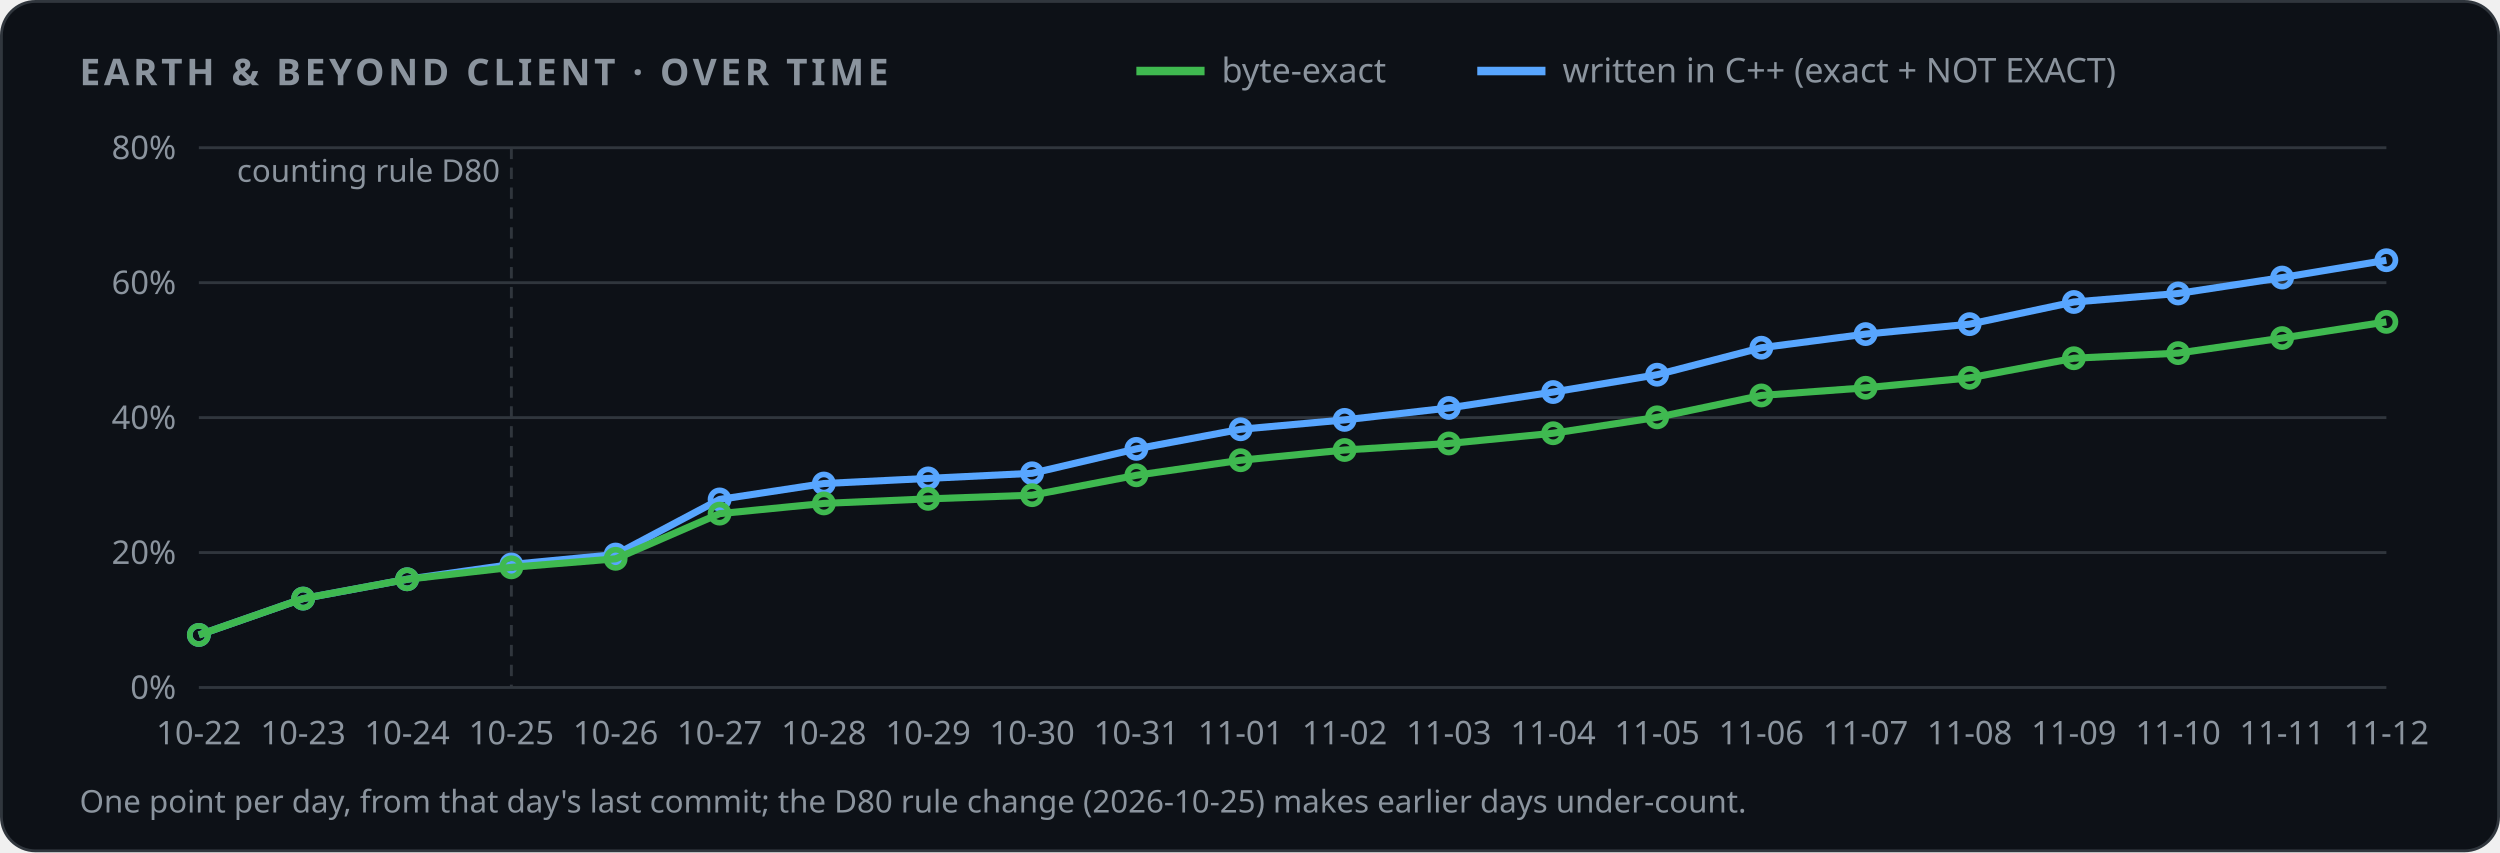
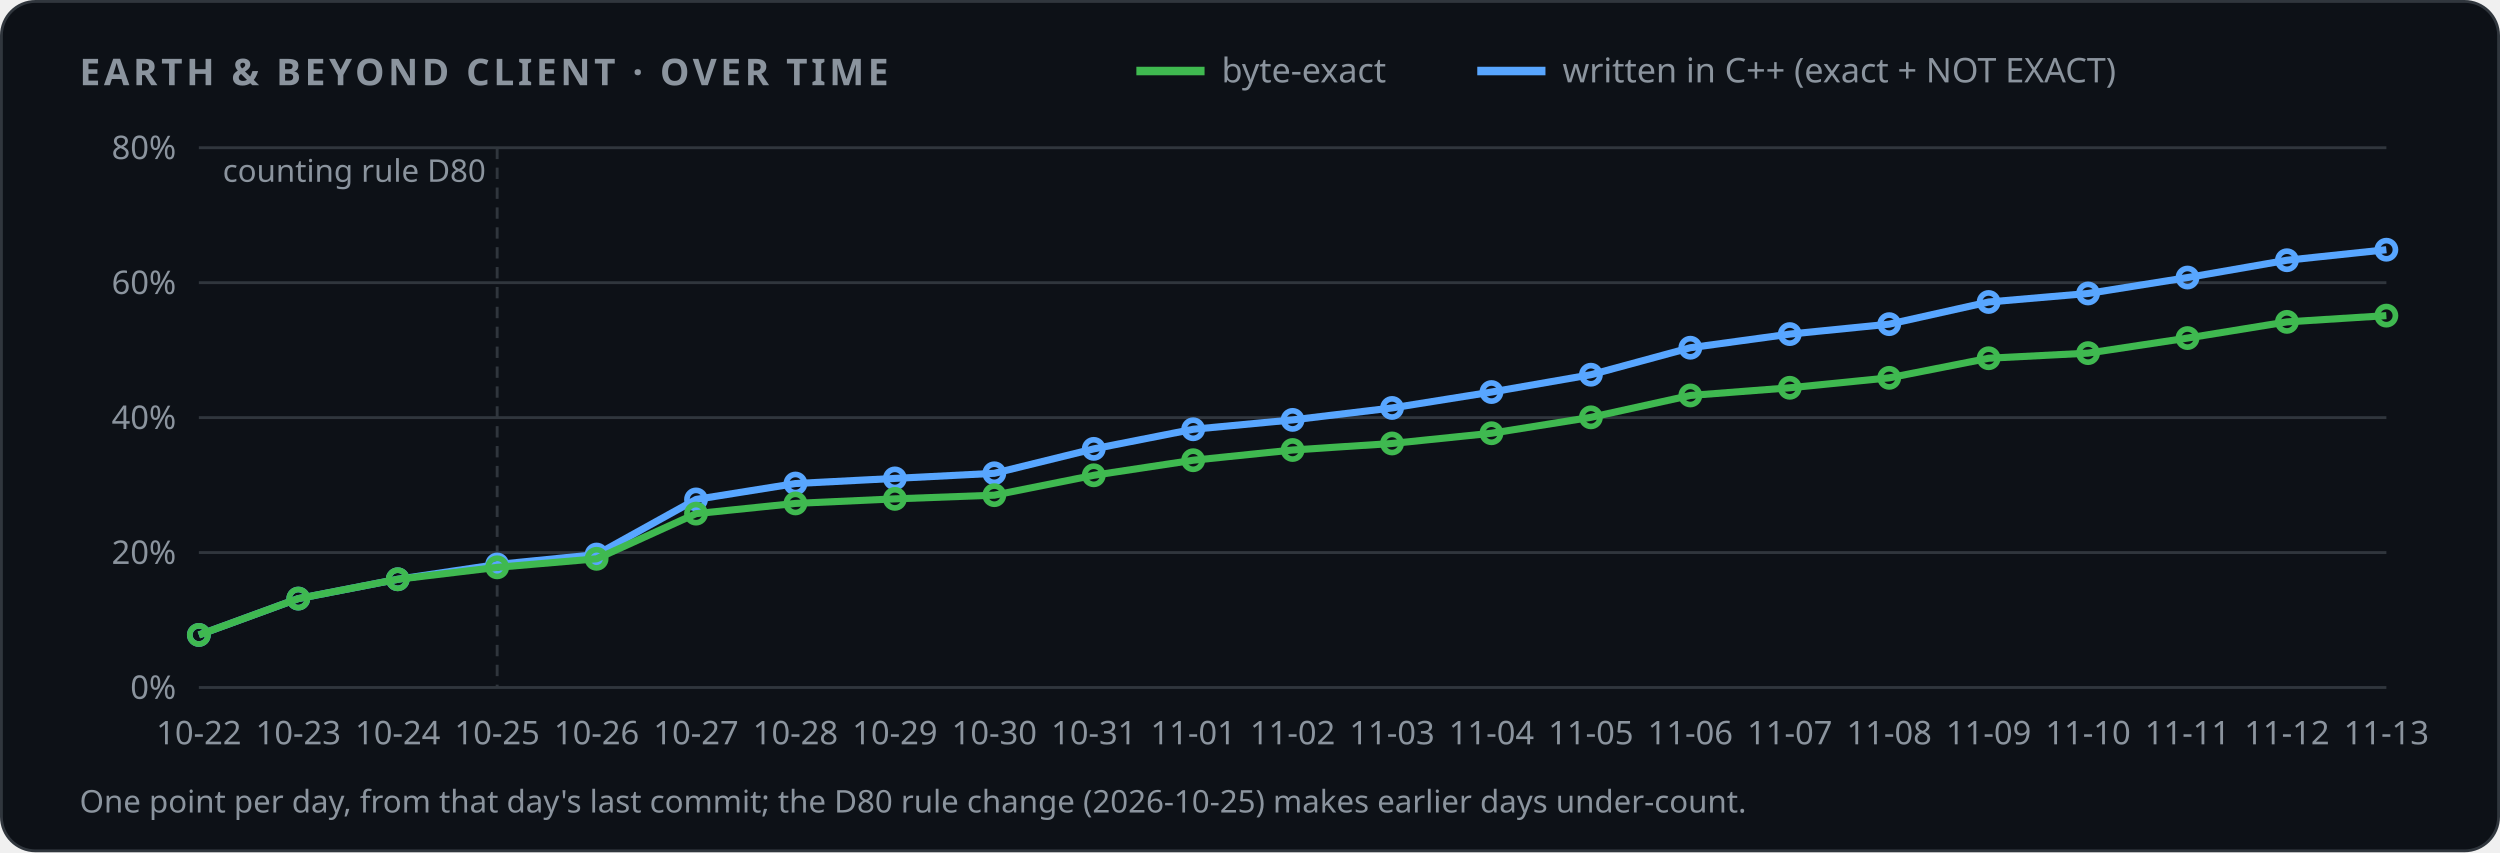
<svg xmlns="http://www.w3.org/2000/svg" width="880" height="300" viewBox="0 0 880 300" role="img" aria-labelledby="title desc">
  <style>
    .card { fill: #0d1117; stroke: #30363d; } .strong { fill: #f0f6fc; } .muted { fill: #8b949e; }
    .grid { stroke: #30363d; } .up { fill: #3fb950; } .down { fill: #f85149; }
    .s-exact { fill: #3fb950; } .s-notexact { fill: #d29922; } .s-stub { fill: #a371f7; }
    .s-third { fill: #238636; } .s-linker { fill: #1b4d2b; } .s-unattr { fill: #30363d; }
    .l-exact { stroke: #3fb950; } .l-written { stroke: #58a6ff; }
    @media (prefers-color-scheme: light) {
      .card { fill: #ffffff; stroke: #d0d7de; } .strong { fill: #1f2328; } .muted { fill: #59636e; }
      .grid { stroke: #d0d7de; } .up { fill: #1a7f37; } .down { fill: #cf222e; }
      .s-exact { fill: #1a7f37; } .s-third { fill: #4ac26b; } .s-linker { fill: #aceebb; } .s-unattr { fill: #d0d7de; }
      .l-exact { stroke: #1a7f37; } .l-written { stroke: #0969da; }
    }
  </style>
  <rect class="card" x="0.5" y="0.5" width="879" height="299" rx="12" />
  <g font-family="-apple-system,BlinkMacSystemFont,'Segoe UI','Noto Sans',Helvetica,Arial,sans-serif">
    <text x="28" y="30" class="muted" font-size="13" font-weight="600" letter-spacing="1.3">EARTH &amp; BEYOND CLIENT · OVER TIME</text>
    <line x1="400" x2="424" y1="25" y2="25" class="l-exact" stroke-width="3" />
    <text x="430" y="29" class="muted" font-size="12">byte-exact</text>
    <line x1="520" x2="544" y1="25" y2="25" class="l-written" stroke-width="3" />
    <text x="550" y="29" class="muted" font-size="12">written in C++ (exact + NOT EXACT)</text>
    <line x1="70" x2="840" y1="242.0" y2="242.0" class="grid" />
    <text x="62" y="246.0" class="muted" font-size="11.5" text-anchor="end">0%</text>
    <line x1="70" x2="840" y1="194.5" y2="194.5" class="grid" />
    <text x="62" y="198.5" class="muted" font-size="11.5" text-anchor="end">20%</text>
    <line x1="70" x2="840" y1="147.0" y2="147.0" class="grid" />
    <text x="62" y="151.0" class="muted" font-size="11.5" text-anchor="end">40%</text>
    <line x1="70" x2="840" y1="99.5" y2="99.5" class="grid" />
    <text x="62" y="103.5" class="muted" font-size="11.5" text-anchor="end">60%</text>
    <line x1="70" x2="840" y1="52.0" y2="52.0" class="grid" />
    <text x="62" y="56.0" class="muted" font-size="11.5" text-anchor="end">80%</text>
    <text x="70.0" y="262" class="muted" font-size="11.5" text-anchor="middle">10-22</text>
-     <text x="106.7" y="262" class="muted" font-size="11.5" text-anchor="middle">10-23</text>
-     <text x="143.3" y="262" class="muted" font-size="11.5" text-anchor="middle">10-24</text>
-     <text x="180.0" y="262" class="muted" font-size="11.5" text-anchor="middle">10-25</text>
-     <text x="216.7" y="262" class="muted" font-size="11.5" text-anchor="middle">10-26</text>
-     <text x="253.3" y="262" class="muted" font-size="11.5" text-anchor="middle">10-27</text>
-     <text x="290.0" y="262" class="muted" font-size="11.5" text-anchor="middle">10-28</text>
-     <text x="326.7" y="262" class="muted" font-size="11.5" text-anchor="middle">10-29</text>
-     <text x="363.3" y="262" class="muted" font-size="11.5" text-anchor="middle">10-30</text>
-     <text x="400.0" y="262" class="muted" font-size="11.5" text-anchor="middle">10-31</text>
-     <text x="436.7" y="262" class="muted" font-size="11.5" text-anchor="middle">11-01</text>
-     <text x="473.3" y="262" class="muted" font-size="11.5" text-anchor="middle">11-02</text>
-     <text x="510.0" y="262" class="muted" font-size="11.5" text-anchor="middle">11-03</text>
-     <text x="546.7" y="262" class="muted" font-size="11.5" text-anchor="middle">11-04</text>
-     <text x="583.3" y="262" class="muted" font-size="11.5" text-anchor="middle">11-05</text>
-     <text x="620.0" y="262" class="muted" font-size="11.5" text-anchor="middle">11-06</text>
-     <text x="656.7" y="262" class="muted" font-size="11.5" text-anchor="middle">11-07</text>
-     <text x="693.3" y="262" class="muted" font-size="11.5" text-anchor="middle">11-08</text>
-     <text x="730.0" y="262" class="muted" font-size="11.5" text-anchor="middle">11-09</text>
-     <text x="766.7" y="262" class="muted" font-size="11.5" text-anchor="middle">11-10</text>
-     <text x="803.3" y="262" class="muted" font-size="11.5" text-anchor="middle">11-11</text>
-     <text x="840.0" y="262" class="muted" font-size="11.5" text-anchor="middle">11-12</text>
-     <line x1="180.0" x2="180.0" y1="52" y2="242" class="grid" stroke-dasharray="4 3" />
-     <text x="176.0" y="64" class="muted" font-size="11" text-anchor="end">counting rule D80</text>
-     <polyline points="70.0,223.5 106.7,210.7 143.3,203.9 180.0,198.7 216.7,195.2 253.3,175.8 290.0,170.2 326.7,168.4 363.3,166.6 400.0,158.0 436.7,151.1 473.3,147.8 510.0,143.6 546.7,138.0 583.3,131.9 620.0,122.4 656.7,117.6 693.3,114.1 730.0,106.3 766.7,103.3 803.3,97.7 840.0,91.6" fill="none" class="l-written" stroke-width="2.5" stroke-linejoin="round" />
+     <text x="105.0" y="262" class="muted" font-size="11.5" text-anchor="middle">10-23</text>
+     <text x="140.0" y="262" class="muted" font-size="11.5" text-anchor="middle">10-24</text>
+     <text x="175.0" y="262" class="muted" font-size="11.5" text-anchor="middle">10-25</text>
+     <text x="210.0" y="262" class="muted" font-size="11.5" text-anchor="middle">10-26</text>
+     <text x="245.0" y="262" class="muted" font-size="11.5" text-anchor="middle">10-27</text>
+     <text x="280.0" y="262" class="muted" font-size="11.5" text-anchor="middle">10-28</text>
+     <text x="315.0" y="262" class="muted" font-size="11.5" text-anchor="middle">10-29</text>
+     <text x="350.0" y="262" class="muted" font-size="11.5" text-anchor="middle">10-30</text>
+     <text x="385.0" y="262" class="muted" font-size="11.5" text-anchor="middle">10-31</text>
+     <text x="420.0" y="262" class="muted" font-size="11.5" text-anchor="middle">11-01</text>
+     <text x="455.0" y="262" class="muted" font-size="11.5" text-anchor="middle">11-02</text>
+     <text x="490.0" y="262" class="muted" font-size="11.5" text-anchor="middle">11-03</text>
+     <text x="525.0" y="262" class="muted" font-size="11.5" text-anchor="middle">11-04</text>
+     <text x="560.0" y="262" class="muted" font-size="11.5" text-anchor="middle">11-05</text>
+     <text x="595.0" y="262" class="muted" font-size="11.5" text-anchor="middle">11-06</text>
+     <text x="630.0" y="262" class="muted" font-size="11.5" text-anchor="middle">11-07</text>
+     <text x="665.0" y="262" class="muted" font-size="11.5" text-anchor="middle">11-08</text>
+     <text x="700.0" y="262" class="muted" font-size="11.5" text-anchor="middle">11-09</text>
+     <text x="735.0" y="262" class="muted" font-size="11.5" text-anchor="middle">11-10</text>
+     <text x="770.0" y="262" class="muted" font-size="11.5" text-anchor="middle">11-11</text>
+     <text x="805.0" y="262" class="muted" font-size="11.5" text-anchor="middle">11-12</text>
+     <text x="840.0" y="262" class="muted" font-size="11.5" text-anchor="middle">11-13</text>
+     <line x1="175.0" x2="175.0" y1="52" y2="242" class="grid" stroke-dasharray="4 3" />
+     <text x="171.0" y="64" class="muted" font-size="11" text-anchor="end">counting rule D80</text>
+     <polyline points="70.0,223.5 105.0,210.7 140.0,203.9 175.0,198.7 210.0,195.2 245.0,175.8 280.0,170.2 315.0,168.4 350.0,166.6 385.0,158.0 420.0,151.1 455.0,147.8 490.0,143.6 525.0,138.0 560.0,131.9 595.0,122.4 630.0,117.6 665.0,114.1 700.0,106.3 735.0,103.3 770.0,97.7 805.0,91.6 840.0,87.9" fill="none" class="l-written" stroke-width="2.5" stroke-linejoin="round" />
    <circle cx="70.0" cy="223.5" r="3.2" class="l-written" fill="none" stroke-width="2" />
-     <circle cx="106.7" cy="210.7" r="3.2" class="l-written" fill="none" stroke-width="2" />
-     <circle cx="143.3" cy="203.9" r="3.2" class="l-written" fill="none" stroke-width="2" />
-     <circle cx="180.0" cy="198.7" r="3.2" class="l-written" fill="none" stroke-width="2" />
-     <circle cx="216.7" cy="195.2" r="3.2" class="l-written" fill="none" stroke-width="2" />
-     <circle cx="253.3" cy="175.8" r="3.2" class="l-written" fill="none" stroke-width="2" />
-     <circle cx="290.0" cy="170.2" r="3.2" class="l-written" fill="none" stroke-width="2" />
-     <circle cx="326.7" cy="168.4" r="3.2" class="l-written" fill="none" stroke-width="2" />
-     <circle cx="363.3" cy="166.6" r="3.2" class="l-written" fill="none" stroke-width="2" />
-     <circle cx="400.0" cy="158.0" r="3.2" class="l-written" fill="none" stroke-width="2" />
-     <circle cx="436.7" cy="151.1" r="3.2" class="l-written" fill="none" stroke-width="2" />
-     <circle cx="473.3" cy="147.8" r="3.2" class="l-written" fill="none" stroke-width="2" />
-     <circle cx="510.0" cy="143.6" r="3.2" class="l-written" fill="none" stroke-width="2" />
-     <circle cx="546.7" cy="138.0" r="3.2" class="l-written" fill="none" stroke-width="2" />
-     <circle cx="583.3" cy="131.9" r="3.2" class="l-written" fill="none" stroke-width="2" />
-     <circle cx="620.0" cy="122.4" r="3.2" class="l-written" fill="none" stroke-width="2" />
-     <circle cx="656.7" cy="117.6" r="3.2" class="l-written" fill="none" stroke-width="2" />
-     <circle cx="693.3" cy="114.1" r="3.2" class="l-written" fill="none" stroke-width="2" />
-     <circle cx="730.0" cy="106.3" r="3.2" class="l-written" fill="none" stroke-width="2" />
-     <circle cx="766.7" cy="103.3" r="3.2" class="l-written" fill="none" stroke-width="2" />
-     <circle cx="803.3" cy="97.7" r="3.2" class="l-written" fill="none" stroke-width="2" />
-     <circle cx="840.0" cy="91.6" r="3.2" class="l-written" fill="none" stroke-width="2" />
-     <polyline points="70.0,223.5 106.7,210.7 143.3,203.9 180.0,199.7 216.7,196.7 253.3,180.8 290.0,177.2 326.7,175.6 363.3,174.3 400.0,167.3 436.7,162.0 473.3,158.4 510.0,156.1 546.7,152.5 583.3,146.9 620.0,139.2 656.7,136.5 693.3,133.0 730.0,126.1 766.7,124.3 803.3,119.0 840.0,113.3" fill="none" class="l-exact" stroke-width="2.5" stroke-linejoin="round" />
+     <circle cx="105.0" cy="210.7" r="3.2" class="l-written" fill="none" stroke-width="2" />
+     <circle cx="140.0" cy="203.9" r="3.2" class="l-written" fill="none" stroke-width="2" />
+     <circle cx="175.0" cy="198.7" r="3.2" class="l-written" fill="none" stroke-width="2" />
+     <circle cx="210.0" cy="195.2" r="3.2" class="l-written" fill="none" stroke-width="2" />
+     <circle cx="245.0" cy="175.8" r="3.2" class="l-written" fill="none" stroke-width="2" />
+     <circle cx="280.0" cy="170.2" r="3.2" class="l-written" fill="none" stroke-width="2" />
+     <circle cx="315.0" cy="168.4" r="3.2" class="l-written" fill="none" stroke-width="2" />
+     <circle cx="350.0" cy="166.6" r="3.2" class="l-written" fill="none" stroke-width="2" />
+     <circle cx="385.0" cy="158.0" r="3.2" class="l-written" fill="none" stroke-width="2" />
+     <circle cx="420.0" cy="151.1" r="3.2" class="l-written" fill="none" stroke-width="2" />
+     <circle cx="455.0" cy="147.8" r="3.2" class="l-written" fill="none" stroke-width="2" />
+     <circle cx="490.0" cy="143.6" r="3.2" class="l-written" fill="none" stroke-width="2" />
+     <circle cx="525.0" cy="138.0" r="3.2" class="l-written" fill="none" stroke-width="2" />
+     <circle cx="560.0" cy="131.9" r="3.2" class="l-written" fill="none" stroke-width="2" />
+     <circle cx="595.0" cy="122.4" r="3.2" class="l-written" fill="none" stroke-width="2" />
+     <circle cx="630.0" cy="117.6" r="3.2" class="l-written" fill="none" stroke-width="2" />
+     <circle cx="665.0" cy="114.1" r="3.2" class="l-written" fill="none" stroke-width="2" />
+     <circle cx="700.0" cy="106.3" r="3.2" class="l-written" fill="none" stroke-width="2" />
+     <circle cx="735.0" cy="103.3" r="3.2" class="l-written" fill="none" stroke-width="2" />
+     <circle cx="770.0" cy="97.7" r="3.2" class="l-written" fill="none" stroke-width="2" />
+     <circle cx="805.0" cy="91.6" r="3.2" class="l-written" fill="none" stroke-width="2" />
+     <circle cx="840.0" cy="87.9" r="3.2" class="l-written" fill="none" stroke-width="2" />
+     <polyline points="70.0,223.5 105.0,210.7 140.0,203.9 175.0,199.7 210.0,196.7 245.0,180.8 280.0,177.2 315.0,175.6 350.0,174.3 385.0,167.3 420.0,162.0 455.0,158.4 490.0,156.1 525.0,152.5 560.0,146.9 595.0,139.2 630.0,136.5 665.0,133.0 700.0,126.1 735.0,124.3 770.0,119.0 805.0,113.3 840.0,111.1" fill="none" class="l-exact" stroke-width="2.5" stroke-linejoin="round" />
    <circle cx="70.0" cy="223.5" r="3.2" class="l-exact" fill="none" stroke-width="2" />
-     <circle cx="106.7" cy="210.7" r="3.2" class="l-exact" fill="none" stroke-width="2" />
-     <circle cx="143.3" cy="203.9" r="3.2" class="l-exact" fill="none" stroke-width="2" />
-     <circle cx="180.0" cy="199.7" r="3.2" class="l-exact" fill="none" stroke-width="2" />
-     <circle cx="216.7" cy="196.7" r="3.2" class="l-exact" fill="none" stroke-width="2" />
-     <circle cx="253.3" cy="180.8" r="3.2" class="l-exact" fill="none" stroke-width="2" />
-     <circle cx="290.0" cy="177.2" r="3.2" class="l-exact" fill="none" stroke-width="2" />
-     <circle cx="326.7" cy="175.6" r="3.2" class="l-exact" fill="none" stroke-width="2" />
-     <circle cx="363.3" cy="174.3" r="3.2" class="l-exact" fill="none" stroke-width="2" />
-     <circle cx="400.0" cy="167.3" r="3.2" class="l-exact" fill="none" stroke-width="2" />
-     <circle cx="436.7" cy="162.0" r="3.2" class="l-exact" fill="none" stroke-width="2" />
-     <circle cx="473.3" cy="158.4" r="3.2" class="l-exact" fill="none" stroke-width="2" />
-     <circle cx="510.0" cy="156.1" r="3.2" class="l-exact" fill="none" stroke-width="2" />
-     <circle cx="546.7" cy="152.5" r="3.2" class="l-exact" fill="none" stroke-width="2" />
-     <circle cx="583.3" cy="146.9" r="3.2" class="l-exact" fill="none" stroke-width="2" />
-     <circle cx="620.0" cy="139.2" r="3.2" class="l-exact" fill="none" stroke-width="2" />
-     <circle cx="656.7" cy="136.5" r="3.2" class="l-exact" fill="none" stroke-width="2" />
-     <circle cx="693.3" cy="133.0" r="3.2" class="l-exact" fill="none" stroke-width="2" />
-     <circle cx="730.0" cy="126.1" r="3.2" class="l-exact" fill="none" stroke-width="2" />
-     <circle cx="766.7" cy="124.3" r="3.2" class="l-exact" fill="none" stroke-width="2" />
-     <circle cx="803.3" cy="119.0" r="3.2" class="l-exact" fill="none" stroke-width="2" />
-     <circle cx="840.0" cy="113.3" r="3.2" class="l-exact" fill="none" stroke-width="2" />
+     <circle cx="105.0" cy="210.7" r="3.2" class="l-exact" fill="none" stroke-width="2" />
+     <circle cx="140.0" cy="203.9" r="3.2" class="l-exact" fill="none" stroke-width="2" />
+     <circle cx="175.0" cy="199.7" r="3.2" class="l-exact" fill="none" stroke-width="2" />
+     <circle cx="210.0" cy="196.7" r="3.2" class="l-exact" fill="none" stroke-width="2" />
+     <circle cx="245.0" cy="180.8" r="3.2" class="l-exact" fill="none" stroke-width="2" />
+     <circle cx="280.0" cy="177.2" r="3.2" class="l-exact" fill="none" stroke-width="2" />
+     <circle cx="315.0" cy="175.6" r="3.2" class="l-exact" fill="none" stroke-width="2" />
+     <circle cx="350.0" cy="174.3" r="3.2" class="l-exact" fill="none" stroke-width="2" />
+     <circle cx="385.0" cy="167.3" r="3.2" class="l-exact" fill="none" stroke-width="2" />
+     <circle cx="420.0" cy="162.0" r="3.2" class="l-exact" fill="none" stroke-width="2" />
+     <circle cx="455.0" cy="158.4" r="3.2" class="l-exact" fill="none" stroke-width="2" />
+     <circle cx="490.0" cy="156.1" r="3.2" class="l-exact" fill="none" stroke-width="2" />
+     <circle cx="525.0" cy="152.5" r="3.2" class="l-exact" fill="none" stroke-width="2" />
+     <circle cx="560.0" cy="146.9" r="3.2" class="l-exact" fill="none" stroke-width="2" />
+     <circle cx="595.0" cy="139.2" r="3.2" class="l-exact" fill="none" stroke-width="2" />
+     <circle cx="630.0" cy="136.5" r="3.2" class="l-exact" fill="none" stroke-width="2" />
+     <circle cx="665.0" cy="133.0" r="3.2" class="l-exact" fill="none" stroke-width="2" />
+     <circle cx="700.0" cy="126.1" r="3.2" class="l-exact" fill="none" stroke-width="2" />
+     <circle cx="735.0" cy="124.3" r="3.2" class="l-exact" fill="none" stroke-width="2" />
+     <circle cx="770.0" cy="119.0" r="3.2" class="l-exact" fill="none" stroke-width="2" />
+     <circle cx="805.0" cy="113.3" r="3.2" class="l-exact" fill="none" stroke-width="2" />
+     <circle cx="840.0" cy="111.1" r="3.2" class="l-exact" fill="none" stroke-width="2" />
    <text x="28" y="286" class="muted" font-size="11">One point per day, from that day's last commit; the D80 rule change (2026-10-25) makes earlier days under-count.</text>
  </g>
</svg>
